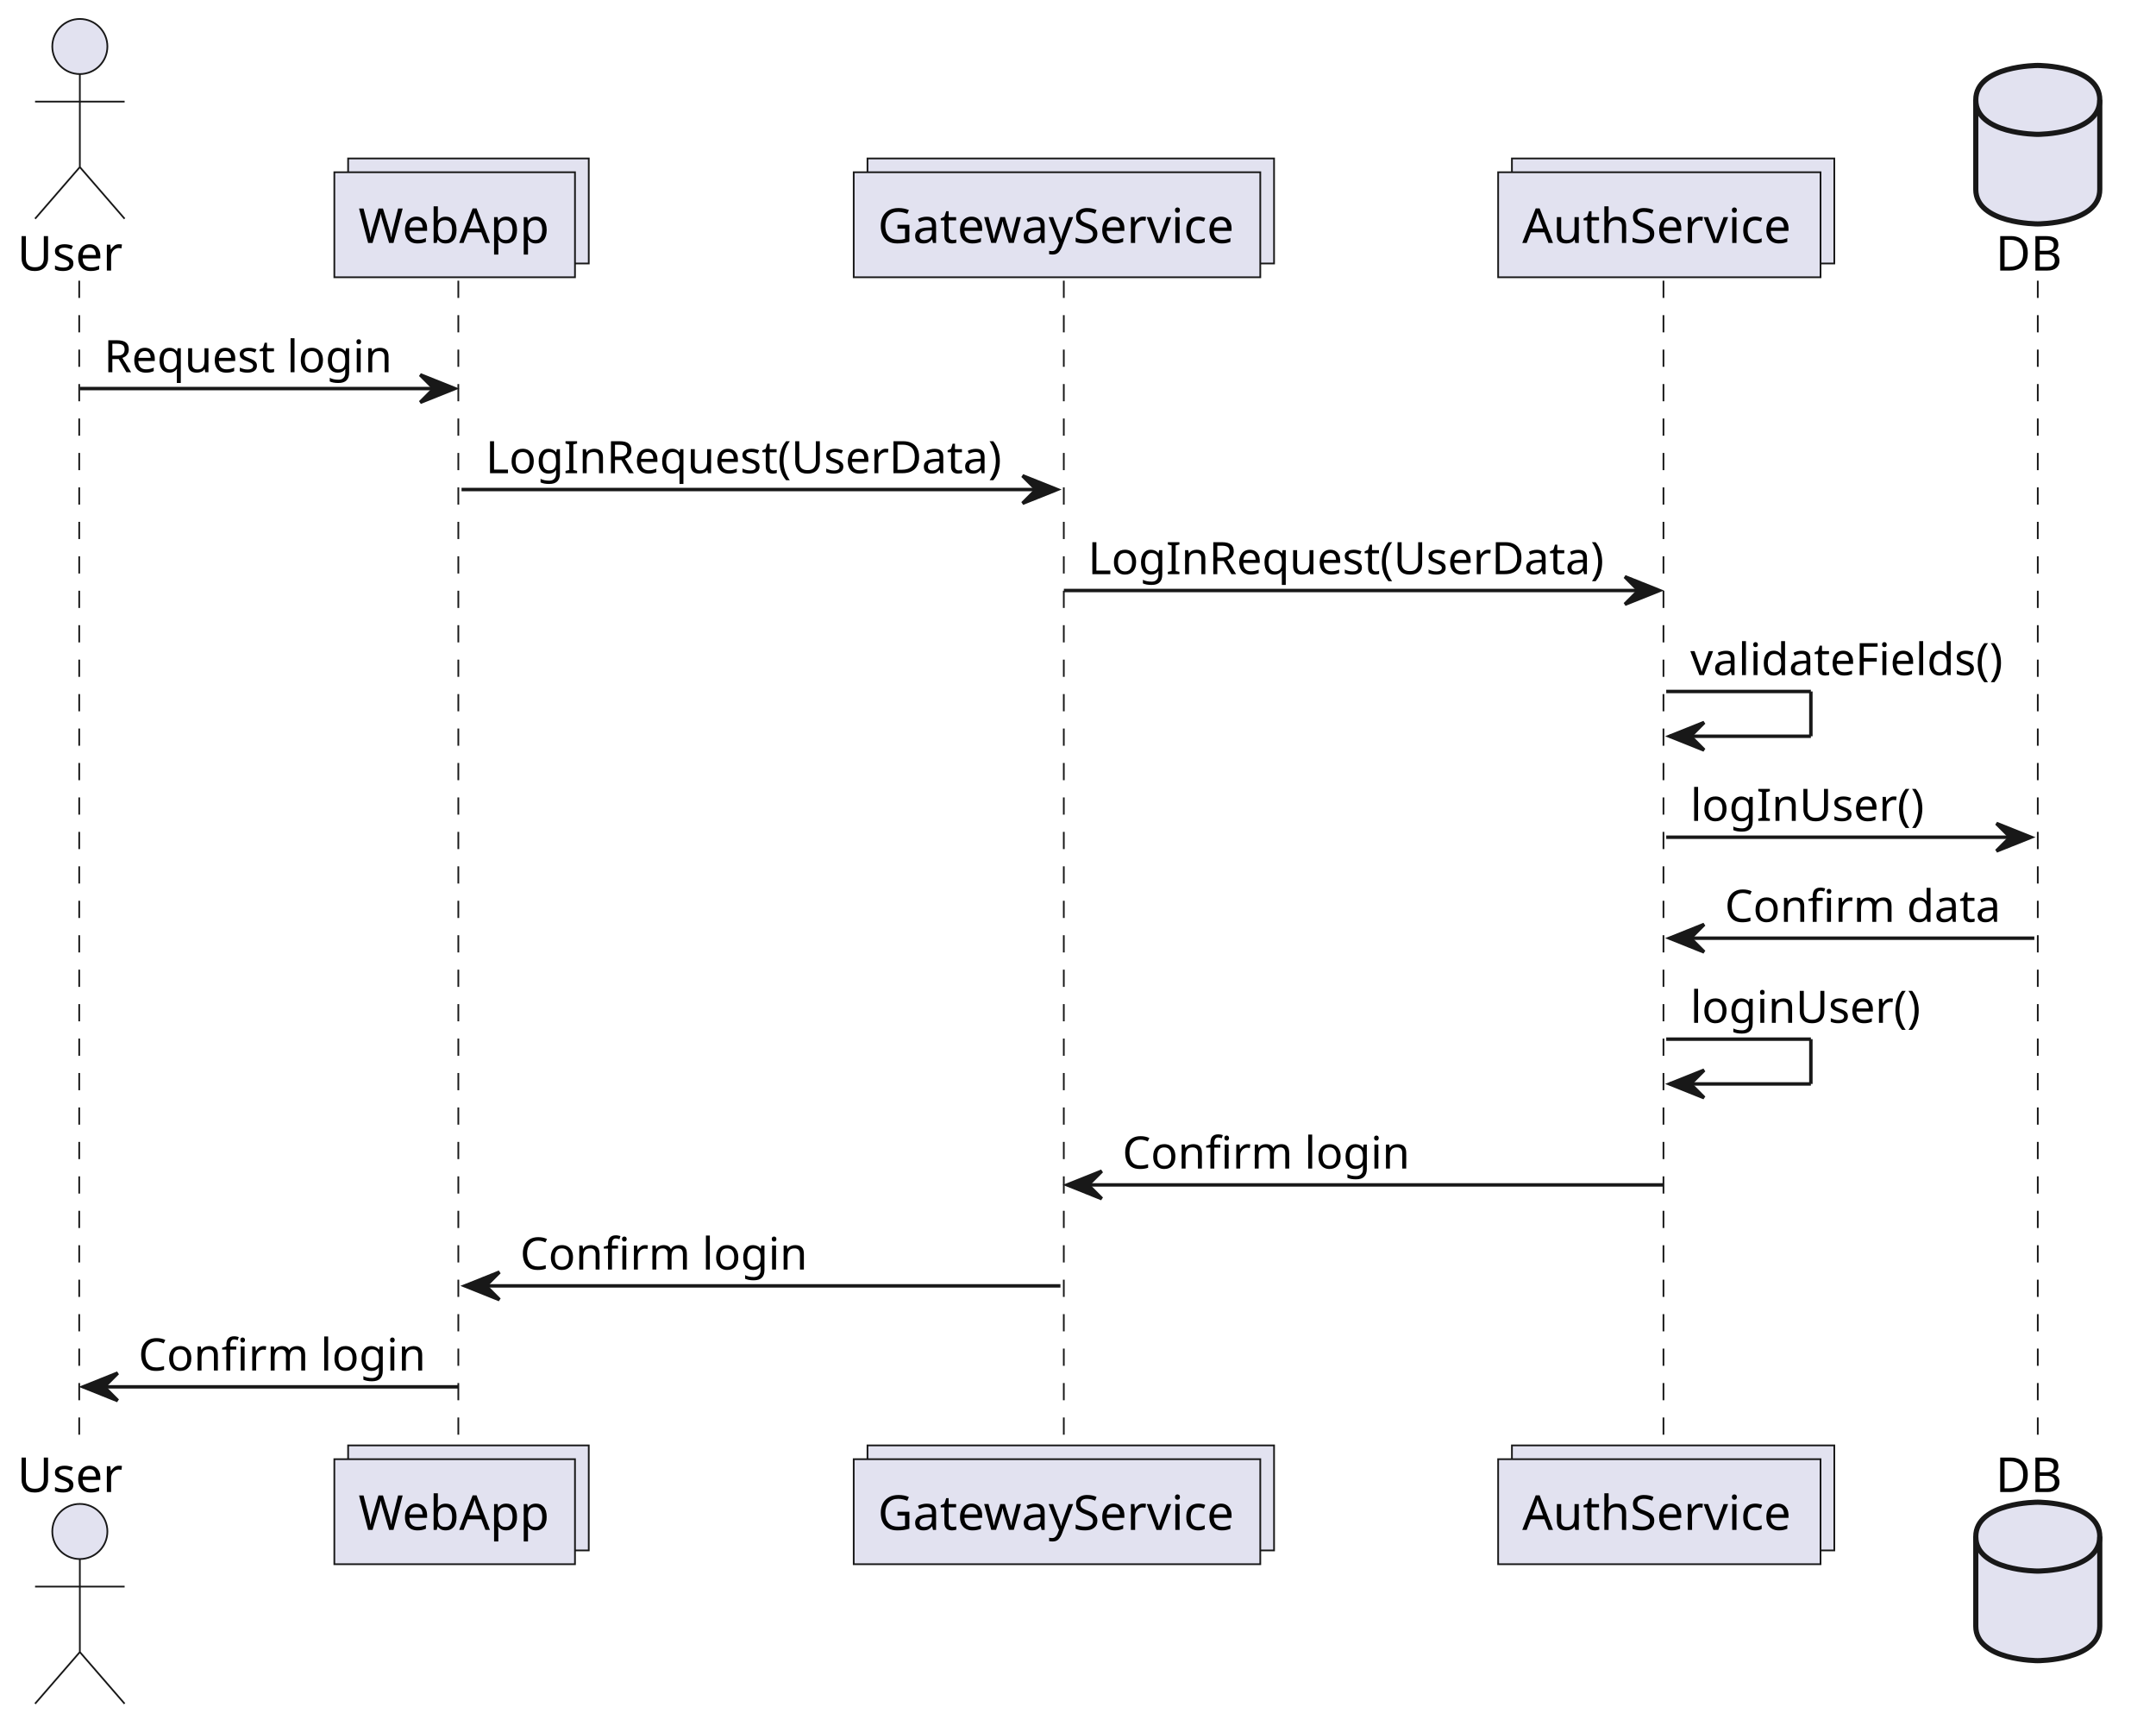
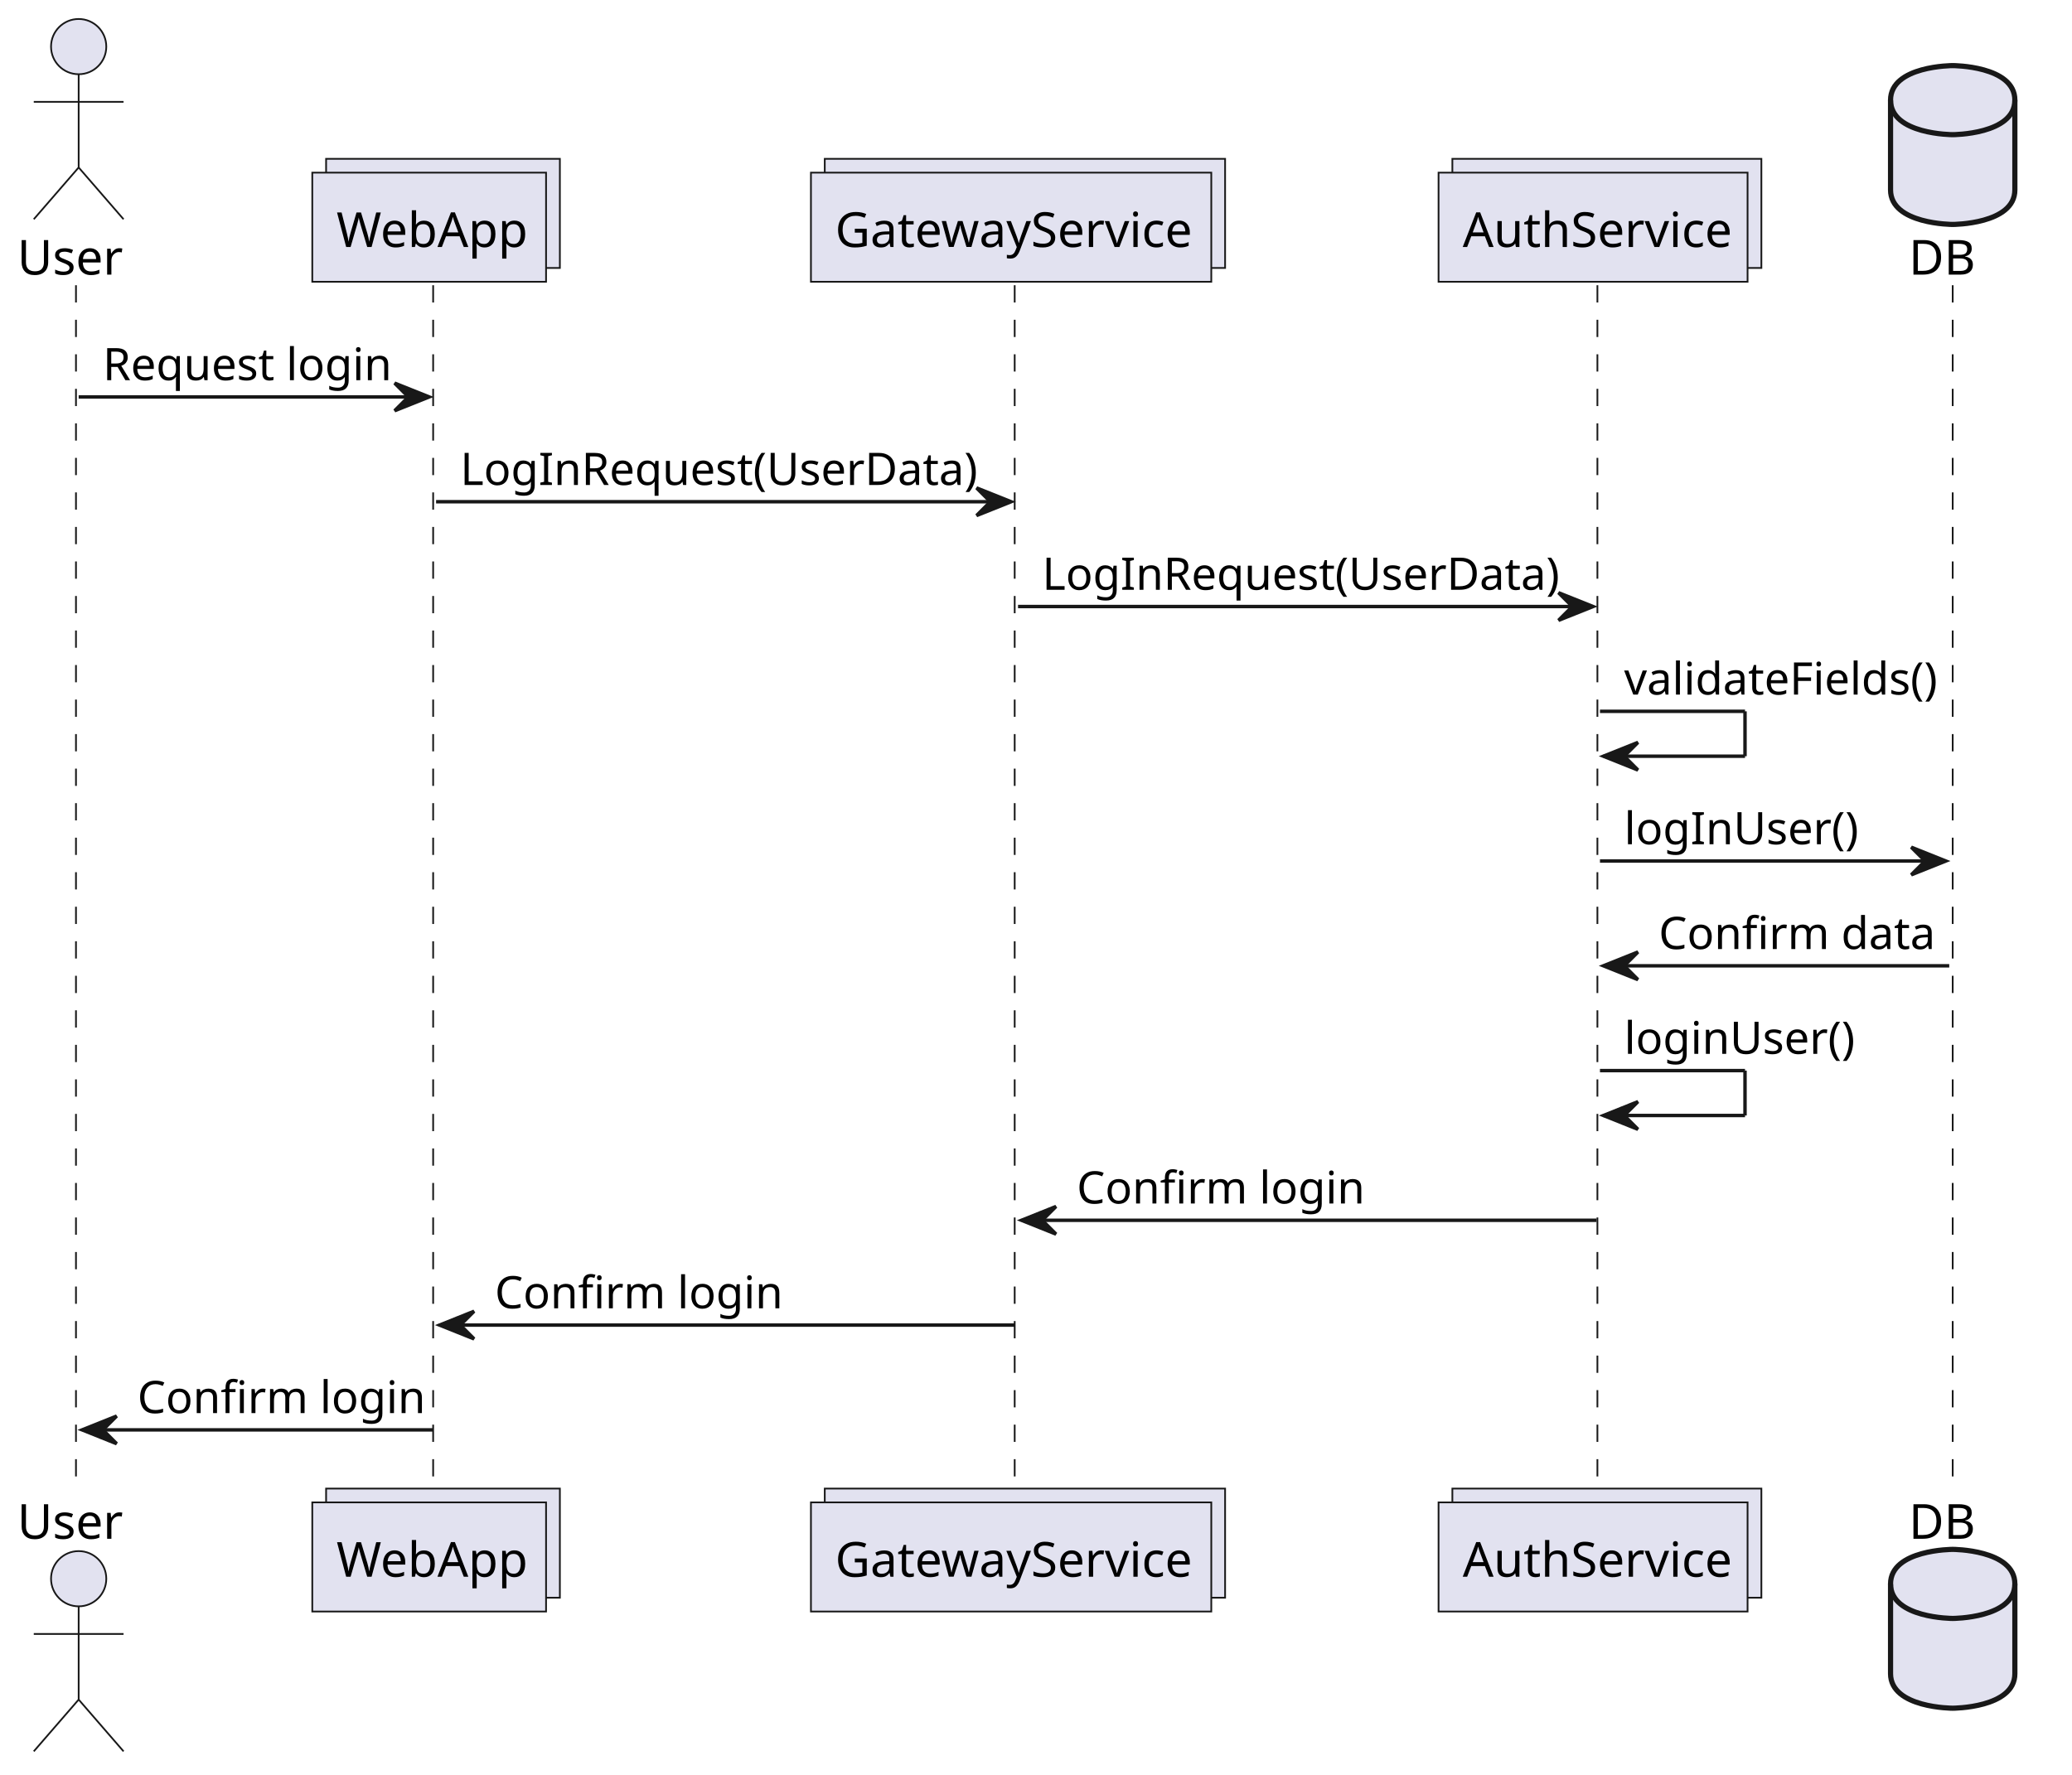
- <svg xmlns="http://www.w3.org/2000/svg" contentStyleType="text/css" height="501px" preserveAspectRatio="none" style="width:626px;height:501px;background:#FFFFFF;" version="1.1" viewBox="0 0 626 501" width="626px" zoomAndPan="magnify">
+ <svg xmlns="http://www.w3.org/2000/svg" contentStyleType="text/css" data-diagram-type="SEQUENCE" height="514px" preserveAspectRatio="none" style="width:600px;height:514px;background:#FFFFFF;" version="1.1" viewBox="0 0 600 514" width="600px" zoomAndPan="magnify">
  <defs />
  <g>
-     <line style="stroke:#181818;stroke-width:0.5;stroke-dasharray:5.0,5.0;" x1="23" x2="23" y1="81.488" y2="420.594" />
-     <line style="stroke:#181818;stroke-width:0.5;stroke-dasharray:5.0,5.0;" x1="133.077" x2="133.077" y1="81.488" y2="420.594" />
-     <line style="stroke:#181818;stroke-width:0.5;stroke-dasharray:5.0,5.0;" x1="308.877" x2="308.877" y1="81.488" y2="420.594" />
-     <line style="stroke:#181818;stroke-width:0.5;stroke-dasharray:5.0,5.0;" x1="482.99" x2="482.99" y1="81.488" y2="420.594" />
-     <line style="stroke:#181818;stroke-width:0.5;stroke-dasharray:5.0,5.0;" x1="591.674" x2="591.674" y1="81.488" y2="420.594" />
-     <text fill="#000000" font-family="sans-serif" font-size="14" lengthAdjust="spacing" textLength="30.365" x="5" y="78.535">User</text>
-     <ellipse cx="23.183" cy="13.5" fill="#E2E2F0" rx="8" ry="8" style="stroke:#181818;stroke-width:0.5;" />
-     <path d="M23.183,21.5 L23.183,48.5 M10.183,29.5 L36.183,29.5 M23.183,48.5 L10.183,63.5 M23.183,48.5 L36.183,63.5 " fill="none" style="stroke:#181818;stroke-width:0.5;" />
-     <text fill="#000000" font-family="sans-serif" font-size="14" lengthAdjust="spacing" textLength="30.365" x="5" y="433.129">User</text>
-     <ellipse cx="23.183" cy="444.582" fill="#E2E2F0" rx="8" ry="8" style="stroke:#181818;stroke-width:0.5;" />
-     <path d="M23.183,452.582 L23.183,479.582 M10.183,460.582 L36.183,460.582 M23.183,479.582 L10.183,494.582 M23.183,479.582 L36.183,494.582 " fill="none" style="stroke:#181818;stroke-width:0.5;" />
-     <rect fill="#E2E2F0" height="30.488" style="stroke:#181818;stroke-width:0.5;" width="69.87" x="101.077" y="46" />
-     <rect fill="#E2E2F0" height="30.488" style="stroke:#181818;stroke-width:0.5;" width="69.87" x="97.077" y="50" />
-     <text fill="#000000" font-family="sans-serif" font-size="14" lengthAdjust="spacing" textLength="55.87" x="104.077" y="70.535">WebApp</text>
-     <rect fill="#E2E2F0" height="30.488" style="stroke:#181818;stroke-width:0.5;" width="69.87" x="101.077" y="419.594" />
-     <rect fill="#E2E2F0" height="30.488" style="stroke:#181818;stroke-width:0.5;" width="69.87" x="97.077" y="423.594" />
-     <text fill="#000000" font-family="sans-serif" font-size="14" lengthAdjust="spacing" textLength="55.87" x="104.077" y="444.129">WebApp</text>
-     <rect fill="#E2E2F0" height="30.488" style="stroke:#181818;stroke-width:0.5;" width="118.05" x="251.877" y="46" />
-     <rect fill="#E2E2F0" height="30.488" style="stroke:#181818;stroke-width:0.5;" width="118.05" x="247.877" y="50" />
-     <text fill="#000000" font-family="sans-serif" font-size="14" lengthAdjust="spacing" textLength="104.05" x="254.877" y="70.535">GatewayService</text>
-     <rect fill="#E2E2F0" height="30.488" style="stroke:#181818;stroke-width:0.5;" width="118.05" x="251.877" y="419.594" />
-     <rect fill="#E2E2F0" height="30.488" style="stroke:#181818;stroke-width:0.5;" width="118.05" x="247.877" y="423.594" />
-     <text fill="#000000" font-family="sans-serif" font-size="14" lengthAdjust="spacing" textLength="104.05" x="254.877" y="444.129">GatewayService</text>
-     <rect fill="#E2E2F0" height="30.488" style="stroke:#181818;stroke-width:0.5;" width="93.605" x="438.99" y="46" />
-     <rect fill="#E2E2F0" height="30.488" style="stroke:#181818;stroke-width:0.5;" width="93.605" x="434.99" y="50" />
-     <text fill="#000000" font-family="sans-serif" font-size="14" lengthAdjust="spacing" textLength="79.605" x="441.99" y="70.535">AuthService</text>
-     <rect fill="#E2E2F0" height="30.488" style="stroke:#181818;stroke-width:0.5;" width="93.605" x="438.99" y="419.594" />
-     <rect fill="#E2E2F0" height="30.488" style="stroke:#181818;stroke-width:0.5;" width="93.605" x="434.99" y="423.594" />
-     <text fill="#000000" font-family="sans-serif" font-size="14" lengthAdjust="spacing" textLength="79.605" x="441.99" y="444.129">AuthService</text>
-     <text fill="#000000" font-family="sans-serif" font-size="14" lengthAdjust="spacing" textLength="18.539" x="579.405" y="78.535">DB</text>
-     <path d="M573.674,29 C573.674,19 591.674,19 591.674,19 C591.674,19 609.674,19 609.674,29 L609.674,55 C609.674,65 591.674,65 591.674,65 C591.674,65 573.674,65 573.674,55 L573.674,29 " fill="#E2E2F0" style="stroke:#181818;stroke-width:1.5;" />
-     <path d="M573.674,29 C573.674,39 591.674,39 591.674,39 C591.674,39 609.674,39 609.674,29 " fill="none" style="stroke:#181818;stroke-width:1.5;" />
-     <text fill="#000000" font-family="sans-serif" font-size="14" lengthAdjust="spacing" textLength="18.539" x="579.405" y="433.129">DB</text>
-     <path d="M573.674,446.082 C573.674,436.082 591.674,436.082 591.674,436.082 C591.674,436.082 609.674,436.082 609.674,446.082 L609.674,472.082 C609.674,482.082 591.674,482.082 591.674,482.082 C591.674,482.082 573.674,482.082 573.674,472.082 L573.674,446.082 " fill="#E2E2F0" style="stroke:#181818;stroke-width:1.5;" />
-     <path d="M573.674,446.082 C573.674,456.082 591.674,456.082 591.674,456.082 C591.674,456.082 609.674,456.082 609.674,446.082 " fill="none" style="stroke:#181818;stroke-width:1.5;" />
-     <polygon fill="#181818" points="122.012,108.799,132.012,112.799,122.012,116.799,126.012,112.799" style="stroke:#181818;stroke-width:1;" />
-     <line style="stroke:#181818;stroke-width:1;" x1="23.183" x2="128.012" y1="112.799" y2="112.799" />
-     <text fill="#000000" font-family="sans-serif" font-size="13" lengthAdjust="spacing" textLength="86.233" x="30.183" y="108.057">Request login</text>
-     <polygon fill="#181818" points="296.902,138.109,306.902,142.109,296.902,146.109,300.902,142.109" style="stroke:#181818;stroke-width:1;" />
-     <line style="stroke:#181818;stroke-width:1;" x1="134.012" x2="302.902" y1="142.109" y2="142.109" />
-     <text fill="#000000" font-family="sans-serif" font-size="13" lengthAdjust="spacing" textLength="150.89" x="141.012" y="137.367">LogInRequest(UserData)</text>
-     <polygon fill="#181818" points="471.793,167.42,481.793,171.42,471.793,175.42,475.793,171.42" style="stroke:#181818;stroke-width:1;" />
-     <line style="stroke:#181818;stroke-width:1;" x1="308.902" x2="477.793" y1="171.42" y2="171.42" />
-     <text fill="#000000" font-family="sans-serif" font-size="13" lengthAdjust="spacing" textLength="150.89" x="315.902" y="166.678">LogInRequest(UserData)</text>
-     <line style="stroke:#181818;stroke-width:1;" x1="483.793" x2="525.793" y1="200.731" y2="200.731" />
-     <line style="stroke:#181818;stroke-width:1;" x1="525.793" x2="525.793" y1="200.731" y2="213.731" />
-     <line style="stroke:#181818;stroke-width:1;" x1="484.793" x2="525.793" y1="213.731" y2="213.731" />
-     <polygon fill="#181818" points="494.793,209.731,484.793,213.731,494.793,217.731,490.793,213.731" style="stroke:#181818;stroke-width:1;" />
-     <text fill="#000000" font-family="sans-serif" font-size="13" lengthAdjust="spacing" textLength="93.882" x="490.793" y="195.988">validateFields()</text>
-     <polygon fill="#181818" points="579.674,239.041,589.674,243.041,579.674,247.041,583.674,243.041" style="stroke:#181818;stroke-width:1;" />
-     <line style="stroke:#181818;stroke-width:1;" x1="483.793" x2="585.674" y1="243.041" y2="243.041" />
-     <text fill="#000000" font-family="sans-serif" font-size="13" lengthAdjust="spacing" textLength="68.314" x="490.793" y="238.299">logInUser()</text>
-     <polygon fill="#181818" points="494.793,268.352,484.793,272.352,494.793,276.352,490.793,272.352" style="stroke:#181818;stroke-width:1;" />
-     <line style="stroke:#181818;stroke-width:1;" x1="488.793" x2="590.674" y1="272.352" y2="272.352" />
-     <text fill="#000000" font-family="sans-serif" font-size="13" lengthAdjust="spacing" textLength="82.558" x="500.793" y="267.609">Confirm data</text>
-     <line style="stroke:#181818;stroke-width:1;" x1="483.793" x2="525.793" y1="301.662" y2="301.662" />
-     <line style="stroke:#181818;stroke-width:1;" x1="525.793" x2="525.793" y1="301.662" y2="314.662" />
-     <line style="stroke:#181818;stroke-width:1;" x1="484.793" x2="525.793" y1="314.662" y2="314.662" />
-     <polygon fill="#181818" points="494.793,310.662,484.793,314.662,494.793,318.662,490.793,314.662" style="stroke:#181818;stroke-width:1;" />
-     <text fill="#000000" font-family="sans-serif" font-size="13" lengthAdjust="spacing" textLength="68.326" x="490.793" y="296.92">loginUser()</text>
-     <polygon fill="#181818" points="319.902,339.973,309.902,343.973,319.902,347.973,315.902,343.973" style="stroke:#181818;stroke-width:1;" />
-     <line style="stroke:#181818;stroke-width:1;" x1="313.902" x2="482.793" y1="343.973" y2="343.973" />
-     <text fill="#000000" font-family="sans-serif" font-size="13" lengthAdjust="spacing" textLength="86.83" x="325.902" y="339.231">Confirm login</text>
-     <polygon fill="#181818" points="145.012,369.283,135.012,373.283,145.012,377.283,141.012,373.283" style="stroke:#181818;stroke-width:1;" />
-     <line style="stroke:#181818;stroke-width:1;" x1="139.012" x2="307.902" y1="373.283" y2="373.283" />
-     <text fill="#000000" font-family="sans-serif" font-size="13" lengthAdjust="spacing" textLength="86.83" x="151.012" y="368.541">Confirm login</text>
-     <polygon fill="#181818" points="34.183,398.594,24.183,402.594,34.183,406.594,30.183,402.594" style="stroke:#181818;stroke-width:1;" />
-     <line style="stroke:#181818;stroke-width:1;" x1="28.183" x2="133.012" y1="402.594" y2="402.594" />
-     <text fill="#000000" font-family="sans-serif" font-size="13" lengthAdjust="spacing" textLength="86.83" x="40.183" y="397.852">Confirm login</text>
+     <g>
+       <rect fill="#000000" fill-opacity="0" height="349.516" width="8" x="18.779" y="82.609" />
+       <line style="stroke:#181818;stroke-width:0.5;stroke-dasharray:5.0,5.0;" x1="22" x2="22" y1="82.609" y2="432.125" />
+     </g>
+     <g>
+       <rect fill="#000000" fill-opacity="0" height="349.516" width="8" x="122.277" y="82.609" />
+       <line style="stroke:#181818;stroke-width:0.5;stroke-dasharray:5.0,5.0;" x1="125.429" x2="125.429" y1="82.609" y2="432.125" />
+     </g>
+     <g>
+       <rect fill="#000000" fill-opacity="0" height="349.516" width="8" x="290.794" y="82.609" />
+       <line style="stroke:#181818;stroke-width:0.5;stroke-dasharray:5.0,5.0;" x1="293.829" x2="293.829" y1="82.609" y2="432.125" />
+     </g>
+     <g>
+       <rect fill="#000000" fill-opacity="0" height="349.516" width="8" x="459.312" y="82.609" />
+       <line style="stroke:#181818;stroke-width:0.5;stroke-dasharray:5.0,5.0;" x1="462.57" x2="462.57" y1="82.609" y2="432.125" />
+     </g>
+     <g>
+       <rect fill="#000000" fill-opacity="0" height="349.516" width="8" x="561.455" y="82.609" />
+       <line style="stroke:#181818;stroke-width:0.5;stroke-dasharray:5.0,5.0;" x1="565.455" x2="565.455" y1="82.609" y2="432.125" />
+     </g>
+     <g class="participant participant-head" data-participant="User">
+       <text fill="#000000" font-family="sans-serif" font-size="14" lengthAdjust="spacing" textLength="29.559" x="5" y="79.533">User</text>
+       <ellipse cx="22.779" cy="13.5" fill="#E2E2F0" rx="8" ry="8" style="stroke:#181818;stroke-width:0.5;" />
+       <path d="M22.779,21.5 L22.779,48.5 M9.779,29.5 L35.779,29.5 M22.779,48.5 L9.779,63.5 M22.779,48.5 L35.779,63.5" fill="none" style="stroke:#181818;stroke-width:0.5;" />
+     </g>
+     <g class="participant participant-tail" data-participant="User">
+       <text fill="#000000" font-family="sans-serif" font-size="14" lengthAdjust="spacing" textLength="29.559" x="5" y="445.658">User</text>
+       <ellipse cx="22.779" cy="457.234" fill="#E2E2F0" rx="8" ry="8" style="stroke:#181818;stroke-width:0.5;" />
+       <path d="M22.779,465.234 L22.779,492.234 M9.779,473.234 L35.779,473.234 M22.779,492.234 L9.779,507.234 M22.779,492.234 L35.779,507.234" fill="none" style="stroke:#181818;stroke-width:0.5;" />
+     </g>
+     <g class="participant participant-head" data-participant="WebApp">
+       <rect fill="#E2E2F0" height="31.609" style="stroke:#181818;stroke-width:0.5;" width="67.696" x="94.429" y="46" />
+       <rect fill="#E2E2F0" height="31.609" style="stroke:#181818;stroke-width:0.5;" width="67.696" x="90.429" y="50" />
+       <text fill="#000000" font-family="sans-serif" font-size="14" lengthAdjust="spacing" textLength="53.696" x="97.429" y="71.533">WebApp</text>
+     </g>
+     <g class="participant participant-tail" data-participant="WebApp">
+       <rect fill="#E2E2F0" height="31.609" style="stroke:#181818;stroke-width:0.5;" width="67.696" x="94.429" y="431.125" />
+       <rect fill="#E2E2F0" height="31.609" style="stroke:#181818;stroke-width:0.5;" width="67.696" x="90.429" y="435.125" />
+       <text fill="#000000" font-family="sans-serif" font-size="14" lengthAdjust="spacing" textLength="53.696" x="97.429" y="456.658">WebApp</text>
+     </g>
+     <g class="participant participant-head" data-participant="GatewayService">
+       <rect fill="#E2E2F0" height="31.609" style="stroke:#181818;stroke-width:0.5;" width="115.931" x="238.829" y="46" />
+       <rect fill="#E2E2F0" height="31.609" style="stroke:#181818;stroke-width:0.5;" width="115.931" x="234.829" y="50" />
+       <text fill="#000000" font-family="sans-serif" font-size="14" lengthAdjust="spacing" textLength="101.931" x="241.829" y="71.533">GatewayService</text>
+     </g>
+     <g class="participant participant-tail" data-participant="GatewayService">
+       <rect fill="#E2E2F0" height="31.609" style="stroke:#181818;stroke-width:0.5;" width="115.931" x="238.829" y="431.125" />
+       <rect fill="#E2E2F0" height="31.609" style="stroke:#181818;stroke-width:0.5;" width="115.931" x="234.829" y="435.125" />
+       <text fill="#000000" font-family="sans-serif" font-size="14" lengthAdjust="spacing" textLength="101.931" x="241.829" y="456.658">GatewayService</text>
+     </g>
+     <g class="participant participant-head" data-participant="AuthService">
+       <rect fill="#E2E2F0" height="31.609" style="stroke:#181818;stroke-width:0.5;" width="89.482" x="420.57" y="46" />
+       <rect fill="#E2E2F0" height="31.609" style="stroke:#181818;stroke-width:0.5;" width="89.482" x="416.57" y="50" />
+       <text fill="#000000" font-family="sans-serif" font-size="14" lengthAdjust="spacing" textLength="75.482" x="423.57" y="71.533">AuthService</text>
+     </g>
+     <g class="participant participant-tail" data-participant="AuthService">
+       <rect fill="#E2E2F0" height="31.609" style="stroke:#181818;stroke-width:0.5;" width="89.482" x="420.57" y="431.125" />
+       <rect fill="#E2E2F0" height="31.609" style="stroke:#181818;stroke-width:0.5;" width="89.482" x="416.57" y="435.125" />
+       <text fill="#000000" font-family="sans-serif" font-size="14" lengthAdjust="spacing" textLength="75.482" x="423.57" y="456.658">AuthService</text>
+     </g>
+     <g class="participant participant-head" data-participant="DB">
+       <text fill="#000000" font-family="sans-serif" font-size="14" lengthAdjust="spacing" textLength="19.448" x="552.731" y="79.533">DB</text>
+       <path d="M547.455,29 C547.455,19 565.455,19 565.455,19 C565.455,19 583.455,19 583.455,29 L583.455,55 C583.455,65 565.455,65 565.455,65 C565.455,65 547.455,65 547.455,55 L547.455,29" fill="#E2E2F0" style="stroke:#181818;stroke-width:1.5;" />
+       <path d="M547.455,29 C547.455,39 565.455,39 565.455,39 C565.455,39 583.455,39 583.455,29" fill="none" style="stroke:#181818;stroke-width:1.5;" />
+     </g>
+     <g class="participant participant-tail" data-participant="DB">
+       <text fill="#000000" font-family="sans-serif" font-size="14" lengthAdjust="spacing" textLength="19.448" x="552.731" y="445.658">DB</text>
+       <path d="M547.455,458.734 C547.455,448.734 565.455,448.734 565.455,448.734 C565.455,448.734 583.455,448.734 583.455,458.734 L583.455,484.734 C583.455,494.734 565.455,494.734 565.455,494.734 C565.455,494.734 547.455,494.734 547.455,484.734 L547.455,458.734" fill="#E2E2F0" style="stroke:#181818;stroke-width:1.5;" />
+       <path d="M547.455,458.734 C547.455,468.734 565.455,468.734 565.455,468.734 C565.455,468.734 583.455,468.734 583.455,458.734" fill="none" style="stroke:#181818;stroke-width:1.5;" />
+     </g>
+     <g class="message" data-participant-1="User" data-participant-2="WebApp">
+       <polygon fill="#181818" points="114.277,110.961,124.277,114.961,114.277,118.961,118.277,114.961" style="stroke:#181818;stroke-width:1;" />
+       <line style="stroke:#181818;stroke-width:1;" x1="22.779" x2="120.277" y1="114.961" y2="114.961" />
+       <text fill="#000000" font-family="sans-serif" font-size="13" lengthAdjust="spacing" textLength="79.498" x="29.779" y="110.105">Request login</text>
+     </g>
+     <g class="message" data-participant-1="WebApp" data-participant-2="GatewayService">
+       <polygon fill="#181818" points="282.794,141.312,292.794,145.312,282.794,149.312,286.794,145.312" style="stroke:#181818;stroke-width:1;" />
+       <line style="stroke:#181818;stroke-width:1;" x1="126.277" x2="288.794" y1="145.312" y2="145.312" />
+       <text fill="#000000" font-family="sans-serif" font-size="13" lengthAdjust="spacing" textLength="144.517" x="133.277" y="140.456">LogInRequest(UserData)</text>
+     </g>
+     <g class="message" data-participant-1="GatewayService" data-participant-2="AuthService">
+       <polygon fill="#181818" points="451.312,171.664,461.312,175.664,451.312,179.664,455.312,175.664" style="stroke:#181818;stroke-width:1;" />
+       <line style="stroke:#181818;stroke-width:1;" x1="294.794" x2="457.312" y1="175.664" y2="175.664" />
+       <text fill="#000000" font-family="sans-serif" font-size="13" lengthAdjust="spacing" textLength="144.517" x="301.794" y="170.808">LogInRequest(UserData)</text>
+     </g>
+     <g class="message" data-participant-1="AuthService" data-participant-2="AuthService">
+       <line style="stroke:#181818;stroke-width:1;" x1="463.312" x2="505.312" y1="206.016" y2="206.016" />
+       <line style="stroke:#181818;stroke-width:1;" x1="505.312" x2="505.312" y1="206.016" y2="219.016" />
+       <line style="stroke:#181818;stroke-width:1;" x1="464.312" x2="505.312" y1="219.016" y2="219.016" />
+       <polygon fill="#181818" points="474.312,215.016,464.312,219.016,474.312,223.016,470.312,219.016" style="stroke:#181818;stroke-width:1;" />
+       <text fill="#000000" font-family="sans-serif" font-size="13" lengthAdjust="spacing" textLength="88.144" x="470.312" y="201.159">validateFields()</text>
+     </g>
+     <g class="message" data-participant-1="AuthService" data-participant-2="DB">
+       <polygon fill="#181818" points="553.455,245.367,563.455,249.367,553.455,253.367,557.455,249.367" style="stroke:#181818;stroke-width:1;" />
+       <line style="stroke:#181818;stroke-width:1;" x1="463.312" x2="559.455" y1="249.367" y2="249.367" />
+       <text fill="#000000" font-family="sans-serif" font-size="13" lengthAdjust="spacing" textLength="64.295" x="470.312" y="244.511">logInUser()</text>
+     </g>
+     <g class="message" data-participant-1="DB" data-participant-2="AuthService">
+       <polygon fill="#181818" points="474.312,275.719,464.312,279.719,474.312,283.719,470.312,279.719" style="stroke:#181818;stroke-width:1;" />
+       <line style="stroke:#181818;stroke-width:1;" x1="468.312" x2="564.455" y1="279.719" y2="279.719" />
+       <text fill="#000000" font-family="sans-serif" font-size="13" lengthAdjust="spacing" textLength="74.42" x="480.312" y="274.862">Confirm data</text>
+     </g>
+     <g class="message" data-participant-1="AuthService" data-participant-2="AuthService">
+       <line style="stroke:#181818;stroke-width:1;" x1="463.312" x2="505.312" y1="310.07" y2="310.07" />
+       <line style="stroke:#181818;stroke-width:1;" x1="505.312" x2="505.312" y1="310.07" y2="323.07" />
+       <line style="stroke:#181818;stroke-width:1;" x1="464.312" x2="505.312" y1="323.07" y2="323.07" />
+       <polygon fill="#181818" points="474.312,319.07,464.312,323.07,474.312,327.07,470.312,323.07" style="stroke:#181818;stroke-width:1;" />
+       <text fill="#000000" font-family="sans-serif" font-size="13" lengthAdjust="spacing" textLength="63.572" x="470.312" y="305.214">loginUser()</text>
+     </g>
+     <g class="message" data-participant-1="AuthService" data-participant-2="GatewayService">
+       <polygon fill="#181818" points="305.794,349.422,295.794,353.422,305.794,357.422,301.794,353.422" style="stroke:#181818;stroke-width:1;" />
+       <line style="stroke:#181818;stroke-width:1;" x1="299.794" x2="462.312" y1="353.422" y2="353.422" />
+       <text fill="#000000" font-family="sans-serif" font-size="13" lengthAdjust="spacing" textLength="76.585" x="311.794" y="348.565">Confirm login</text>
+     </g>
+     <g class="message" data-participant-1="GatewayService" data-participant-2="WebApp">
+       <polygon fill="#181818" points="137.277,379.773,127.277,383.773,137.277,387.773,133.277,383.773" style="stroke:#181818;stroke-width:1;" />
+       <line style="stroke:#181818;stroke-width:1;" x1="131.277" x2="293.794" y1="383.773" y2="383.773" />
+       <text fill="#000000" font-family="sans-serif" font-size="13" lengthAdjust="spacing" textLength="76.585" x="143.277" y="378.917">Confirm login</text>
+     </g>
+     <g class="message" data-participant-1="WebApp" data-participant-2="User">
+       <polygon fill="#181818" points="33.779,410.125,23.779,414.125,33.779,418.125,29.779,414.125" style="stroke:#181818;stroke-width:1;" />
+       <line style="stroke:#181818;stroke-width:1;" x1="27.779" x2="125.277" y1="414.125" y2="414.125" />
+       <text fill="#000000" font-family="sans-serif" font-size="13" lengthAdjust="spacing" textLength="76.585" x="39.779" y="409.269">Confirm login</text>
+     </g>
  </g>
</svg>
